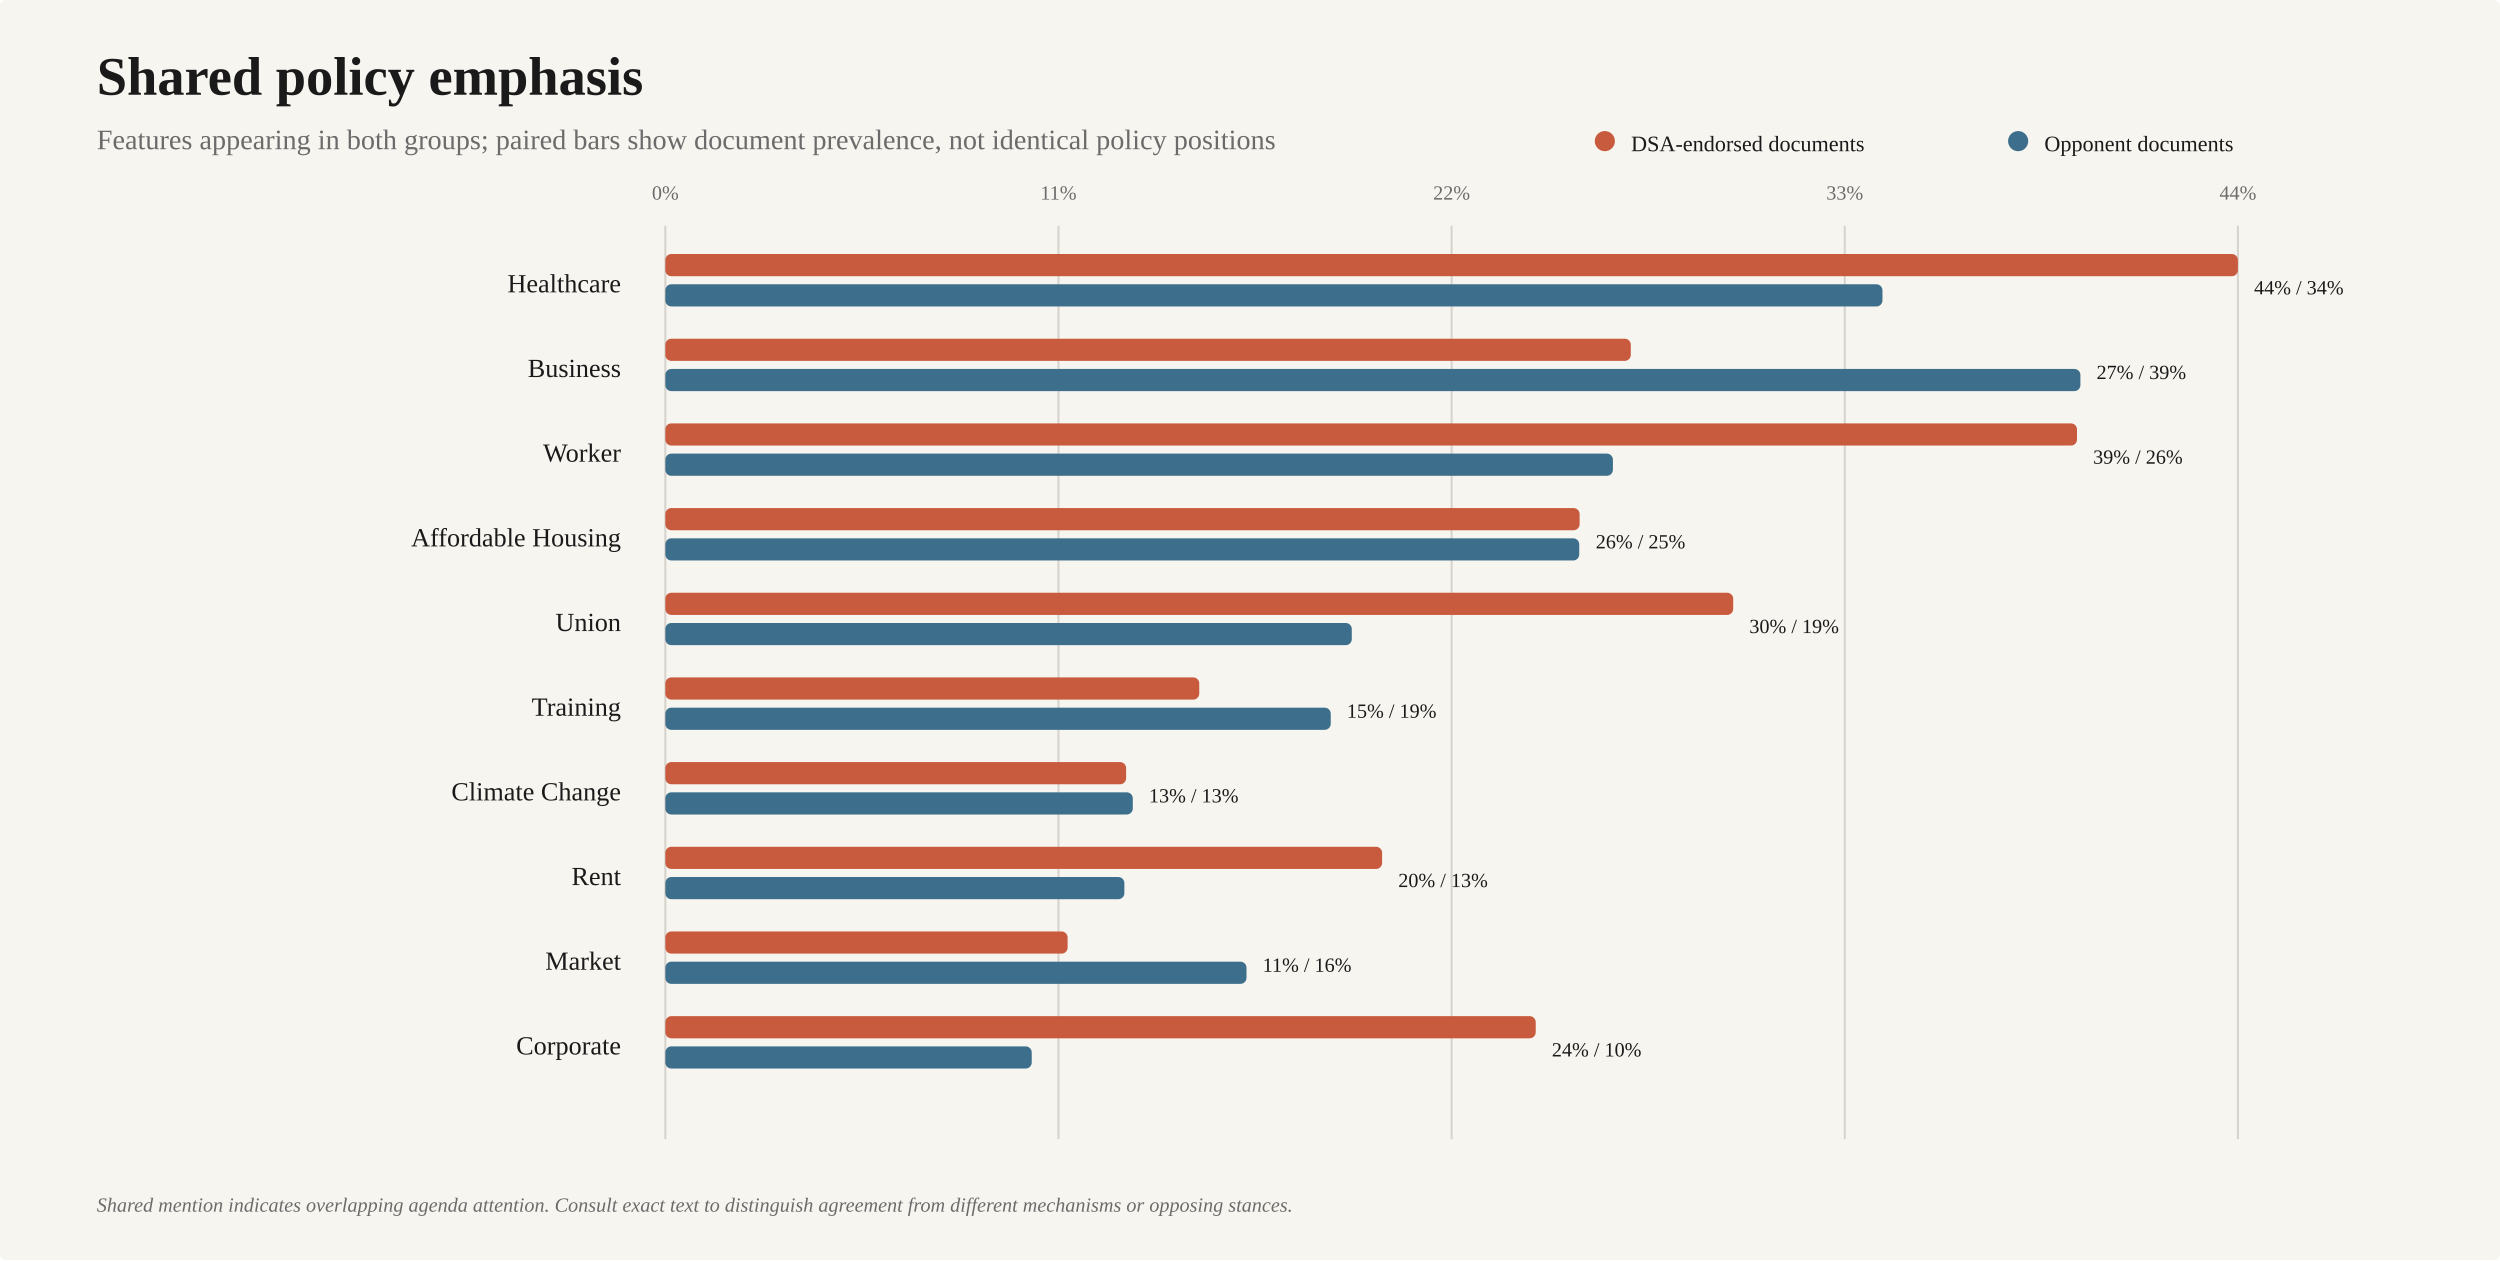
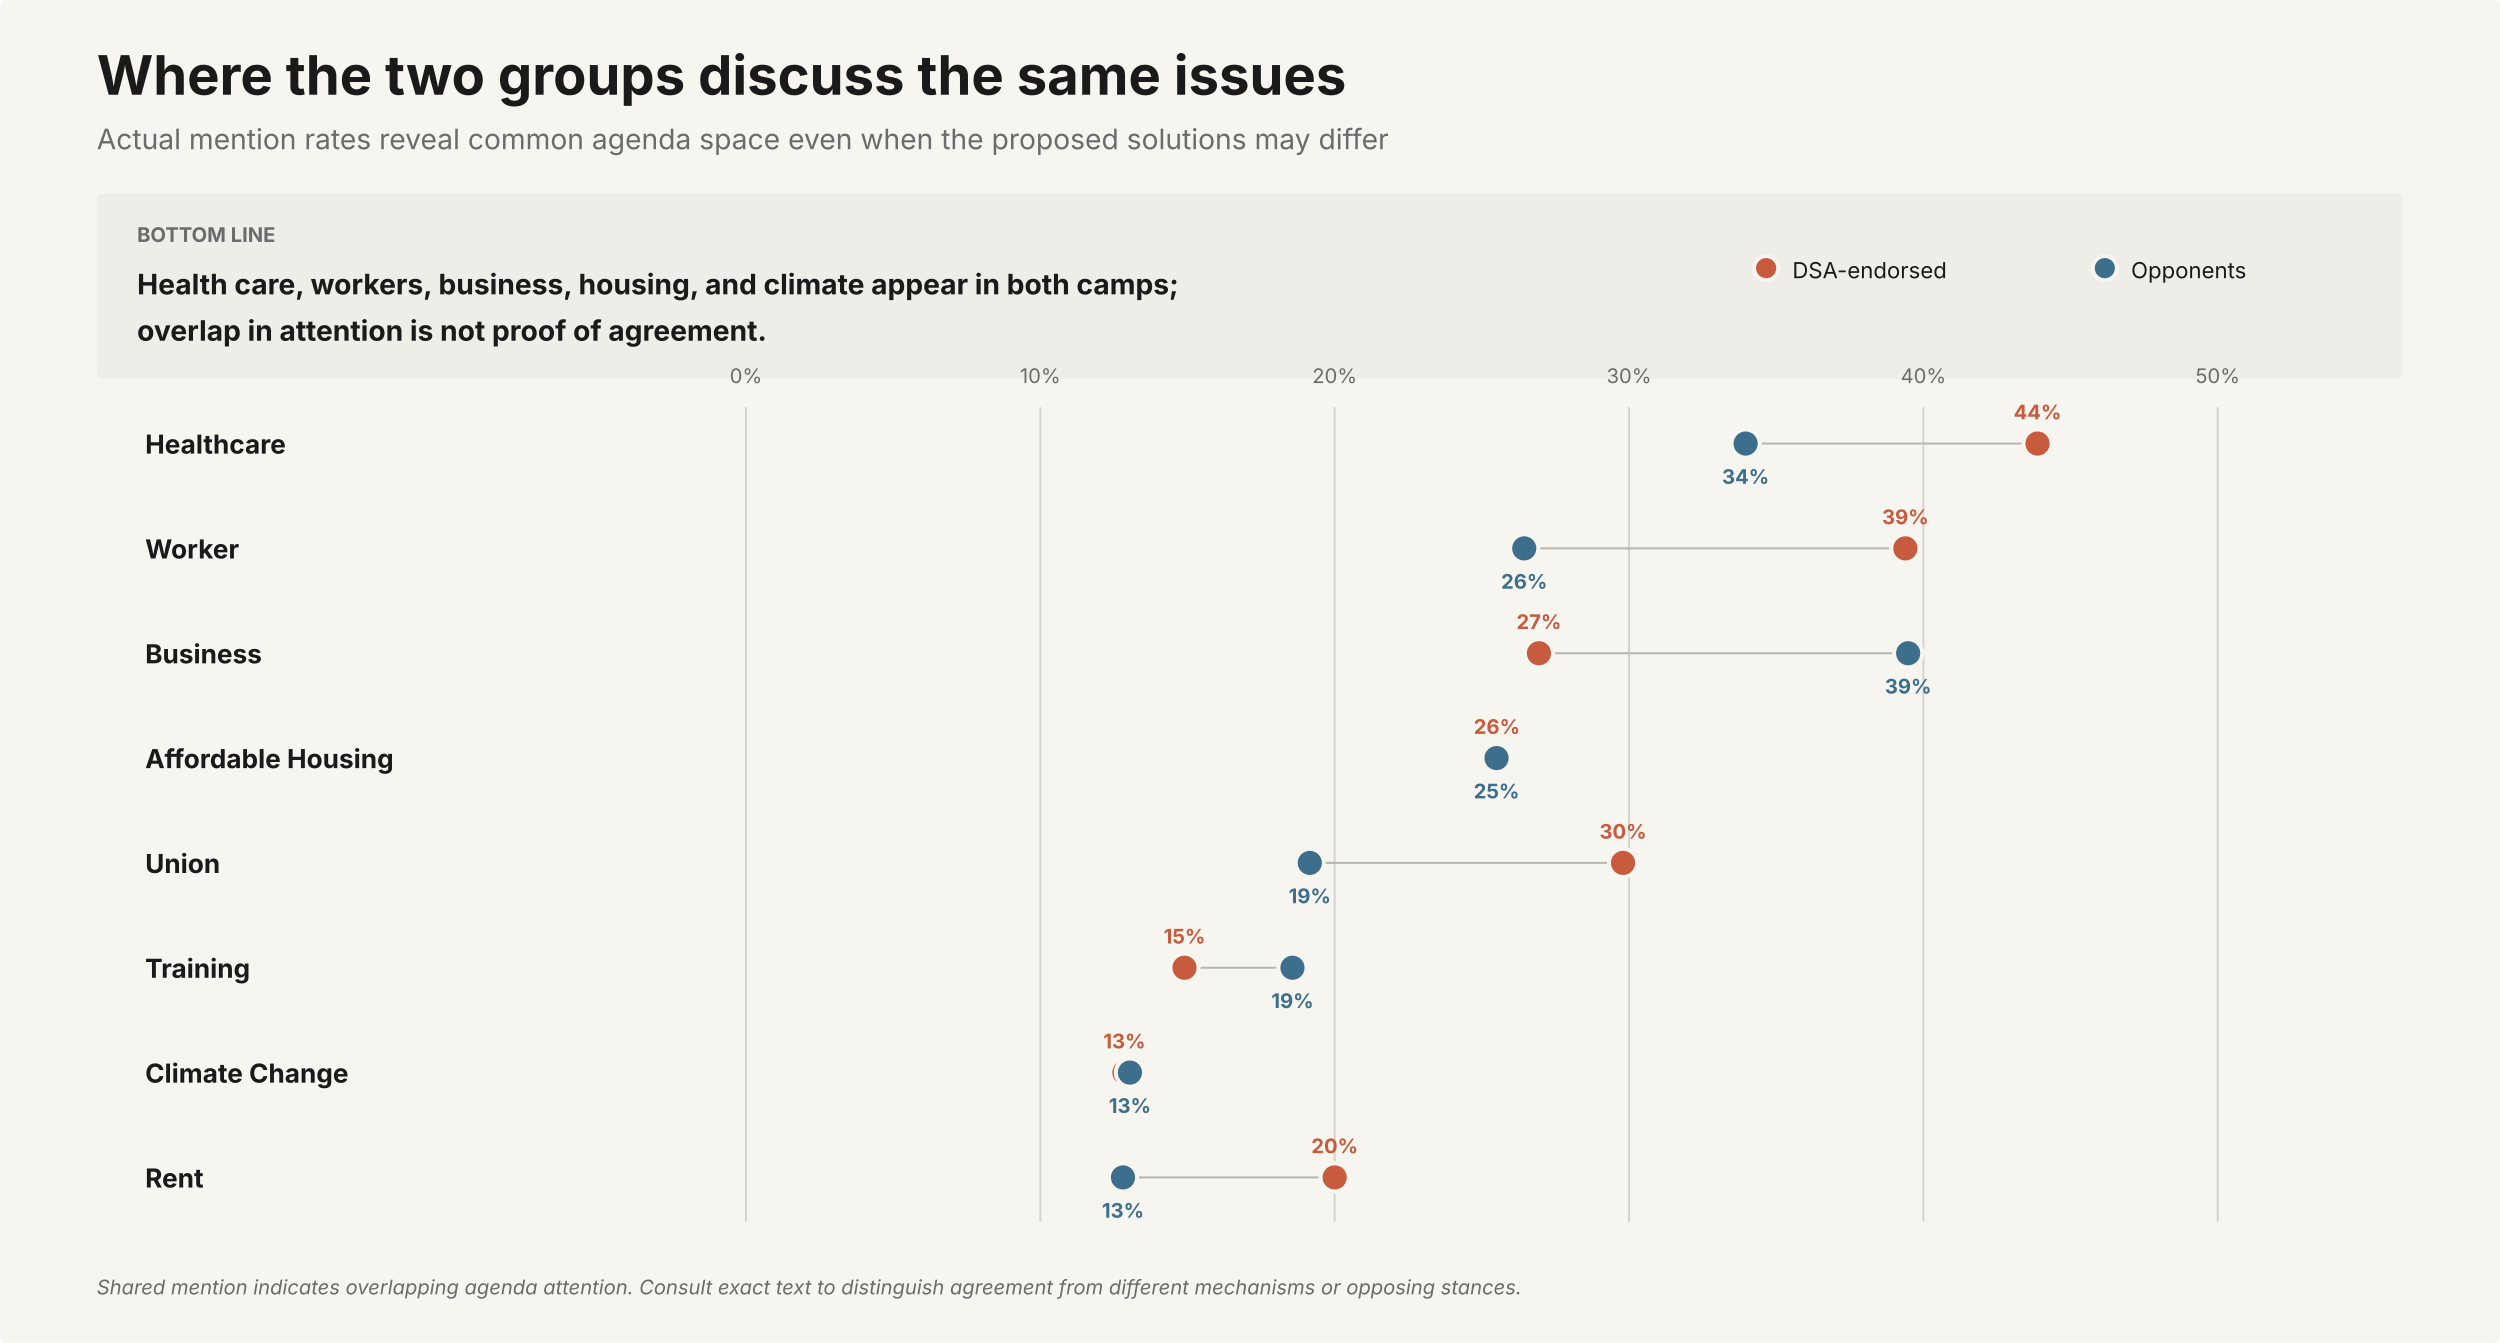
- <svg xmlns="http://www.w3.org/2000/svg" width="1240" height="625" viewBox="0 0 1240 625">
-   <rect x="0.00" y="0.00" width="1240.00" height="625.00" fill="#F7F5F0" rx="3" />
-   <text x="48" y="47" text-anchor="start" fill="#1A1A1A" font-family="Georgia, Times New Roman, serif" font-size="27px" font-weight="700" font-style="normal">Shared policy emphasis</text>
-   <text x="48" y="74" text-anchor="start" fill="#6B6B6B" font-family="Georgia, Times New Roman, serif" font-size="14px" font-weight="400" font-style="normal">Features appearing in both groups; paired bars show document prevalence, not identical policy positions</text>
-   <line x1="330.0" y1="112" x2="330.0" y2="565" stroke="#D6D3CC" stroke-width="1" />
-   <text x="330.0" y="99" text-anchor="middle" fill="#6B6B6B" font-family="Georgia, Times New Roman, serif" font-size="10px" font-weight="400" font-style="normal">0%</text>
-   <line x1="525.0" y1="112" x2="525.0" y2="565" stroke="#D6D3CC" stroke-width="1" />
-   <text x="525.0" y="99" text-anchor="middle" fill="#6B6B6B" font-family="Georgia, Times New Roman, serif" font-size="10px" font-weight="400" font-style="normal">11%</text>
-   <line x1="720.0" y1="112" x2="720.0" y2="565" stroke="#D6D3CC" stroke-width="1" />
-   <text x="720.0" y="99" text-anchor="middle" fill="#6B6B6B" font-family="Georgia, Times New Roman, serif" font-size="10px" font-weight="400" font-style="normal">22%</text>
-   <line x1="915.0" y1="112" x2="915.0" y2="565" stroke="#D6D3CC" stroke-width="1" />
-   <text x="915.0" y="99" text-anchor="middle" fill="#6B6B6B" font-family="Georgia, Times New Roman, serif" font-size="10px" font-weight="400" font-style="normal">33%</text>
-   <line x1="1110.0" y1="112" x2="1110.0" y2="565" stroke="#D6D3CC" stroke-width="1" />
-   <text x="1110.0" y="99" text-anchor="middle" fill="#6B6B6B" font-family="Georgia, Times New Roman, serif" font-size="10px" font-weight="400" font-style="normal">44%</text>
-   <text x="308" y="145" text-anchor="end" fill="#1A1A1A" font-family="Georgia, Times New Roman, serif" font-size="13px" font-weight="400" font-style="normal">Healthcare</text>
-   <rect x="330.00" y="126.00" width="780.00" height="11.00" fill="#C85A3D" rx="3" />
-   <rect x="330.00" y="141.00" width="603.70" height="11.00" fill="#3D6F8C" rx="3" />
-   <text x="1118.0" y="146" text-anchor="start" fill="#1A1A1A" font-family="Georgia, Times New Roman, serif" font-size="10px" font-weight="400" font-style="normal">44% / 34%</text>
-   <text x="308" y="187" text-anchor="end" fill="#1A1A1A" font-family="Georgia, Times New Roman, serif" font-size="13px" font-weight="400" font-style="normal">Business</text>
-   <rect x="330.00" y="168.00" width="478.88" height="11.00" fill="#C85A3D" rx="3" />
-   <rect x="330.00" y="183.00" width="701.88" height="11.00" fill="#3D6F8C" rx="3" />
-   <text x="1039.878" y="188" text-anchor="start" fill="#1A1A1A" font-family="Georgia, Times New Roman, serif" font-size="10px" font-weight="400" font-style="normal">27% / 39%</text>
-   <text x="308" y="229" text-anchor="end" fill="#1A1A1A" font-family="Georgia, Times New Roman, serif" font-size="13px" font-weight="400" font-style="normal">Worker</text>
-   <rect x="330.00" y="210.00" width="700.19" height="11.00" fill="#C85A3D" rx="3" />
-   <rect x="330.00" y="225.00" width="470.01" height="11.00" fill="#3D6F8C" rx="3" />
-   <text x="1038.186" y="230" text-anchor="start" fill="#1A1A1A" font-family="Georgia, Times New Roman, serif" font-size="10px" font-weight="400" font-style="normal">39% / 26%</text>
-   <text x="308" y="271" text-anchor="end" fill="#1A1A1A" font-family="Georgia, Times New Roman, serif" font-size="13px" font-weight="400" font-style="normal">Affordable Housing</text>
-   <rect x="330.00" y="252.00" width="453.49" height="11.00" fill="#C85A3D" rx="3" />
-   <rect x="330.00" y="267.00" width="453.30" height="11.00" fill="#3D6F8C" rx="3" />
-   <text x="791.488" y="272" text-anchor="start" fill="#1A1A1A" font-family="Georgia, Times New Roman, serif" font-size="10px" font-weight="400" font-style="normal">26% / 25%</text>
-   <text x="308" y="313" text-anchor="end" fill="#1A1A1A" font-family="Georgia, Times New Roman, serif" font-size="13px" font-weight="400" font-style="normal">Union</text>
-   <rect x="330.00" y="294.00" width="529.67" height="11.00" fill="#C85A3D" rx="3" />
-   <rect x="330.00" y="309.00" width="340.49" height="11.00" fill="#3D6F8C" rx="3" />
-   <text x="867.674" y="314" text-anchor="start" fill="#1A1A1A" font-family="Georgia, Times New Roman, serif" font-size="10px" font-weight="400" font-style="normal">30% / 19%</text>
-   <text x="308" y="355" text-anchor="end" fill="#1A1A1A" font-family="Georgia, Times New Roman, serif" font-size="13px" font-weight="400" font-style="normal">Training</text>
-   <rect x="330.00" y="336.00" width="264.84" height="11.00" fill="#C85A3D" rx="3" />
-   <rect x="330.00" y="351.00" width="330.05" height="11.00" fill="#3D6F8C" rx="3" />
-   <text x="668.05" y="356" text-anchor="start" fill="#1A1A1A" font-family="Georgia, Times New Roman, serif" font-size="10px" font-weight="400" font-style="normal">15% / 19%</text>
-   <text x="308" y="397" text-anchor="end" fill="#1A1A1A" font-family="Georgia, Times New Roman, serif" font-size="13px" font-weight="400" font-style="normal">Climate Change</text>
-   <rect x="330.00" y="378.00" width="228.56" height="11.00" fill="#C85A3D" rx="3" />
-   <rect x="330.00" y="393.00" width="231.87" height="11.00" fill="#3D6F8C" rx="3" />
-   <text x="569.871" y="398" text-anchor="start" fill="#1A1A1A" font-family="Georgia, Times New Roman, serif" font-size="10px" font-weight="400" font-style="normal">13% / 13%</text>
-   <text x="308" y="439" text-anchor="end" fill="#1A1A1A" font-family="Georgia, Times New Roman, serif" font-size="13px" font-weight="400" font-style="normal">Rent</text>
-   <rect x="330.00" y="420.00" width="355.53" height="11.00" fill="#C85A3D" rx="3" />
-   <rect x="330.00" y="435.00" width="227.69" height="11.00" fill="#3D6F8C" rx="3" />
-   <text x="693.534" y="440" text-anchor="start" fill="#1A1A1A" font-family="Georgia, Times New Roman, serif" font-size="10px" font-weight="400" font-style="normal">20% / 13%</text>
-   <text x="308" y="481" text-anchor="end" fill="#1A1A1A" font-family="Georgia, Times New Roman, serif" font-size="13px" font-weight="400" font-style="normal">Market</text>
-   <rect x="330.00" y="462.00" width="199.53" height="11.00" fill="#C85A3D" rx="3" />
-   <rect x="330.00" y="477.00" width="288.27" height="11.00" fill="#3D6F8C" rx="3" />
-   <text x="626.271" y="482" text-anchor="start" fill="#1A1A1A" font-family="Georgia, Times New Roman, serif" font-size="10px" font-weight="400" font-style="normal">11% / 16%</text>
-   <text x="308" y="523" text-anchor="end" fill="#1A1A1A" font-family="Georgia, Times New Roman, serif" font-size="13px" font-weight="400" font-style="normal">Corporate</text>
-   <rect x="330.00" y="504.00" width="431.72" height="11.00" fill="#C85A3D" rx="3" />
-   <rect x="330.00" y="519.00" width="181.74" height="11.00" fill="#3D6F8C" rx="3" />
-   <text x="769.72" y="524" text-anchor="start" fill="#1A1A1A" font-family="Georgia, Times New Roman, serif" font-size="10px" font-weight="400" font-style="normal">24% / 10%</text>
-   <circle cx="796.00" cy="70.00" r="6.00" fill="#C85A3D" stroke="#F7F5F0" stroke-width="2" />
-   <text x="809" y="75" text-anchor="start" fill="#1A1A1A" font-family="Georgia, Times New Roman, serif" font-size="11px" font-weight="400" font-style="normal">DSA-endorsed documents</text>
-   <circle cx="1001.00" cy="70.00" r="6.00" fill="#3D6F8C" stroke="#F7F5F0" stroke-width="2" />
-   <text x="1014" y="75" text-anchor="start" fill="#1A1A1A" font-family="Georgia, Times New Roman, serif" font-size="11px" font-weight="400" font-style="normal">Opponent documents</text>
-   <text x="48" y="601" text-anchor="start" fill="#6B6B6B" font-family="Georgia, Times New Roman, serif" font-size="10px" font-weight="400" font-style="italic">Shared mention indicates overlapping agenda attention. Consult exact text to distinguish agreement from different mechanisms or opposing stances.</text>
+ <svg xmlns="http://www.w3.org/2000/svg" width="1240" height="666" viewBox="0 0 1240 666">
+   <rect x="0.00" y="0.00" width="1240.00" height="666.00" fill="#F7F5F0" rx="3" />
+   <text x="48" y="47" text-anchor="start" fill="#1A1A1A" font-family="Inter, Arial, Helvetica, sans-serif" font-size="27px" font-weight="700" font-style="normal">Where the two groups discuss the same issues</text>
+   <text x="48" y="74" text-anchor="start" fill="#6B6B6B" font-family="Inter, Arial, Helvetica, sans-serif" font-size="14px" font-weight="400" font-style="normal">Actual mention rates reveal common agenda space even when the proposed solutions may differ</text>
+   <rect x="48.00" y="96.00" width="1144.00" height="92.00" fill="#EFEDE8" rx="3" />
+   <text x="68" y="120" text-anchor="start" fill="#6B6B6B" font-family="Inter, Arial, Helvetica, sans-serif" font-size="10px" font-weight="700" font-style="normal">BOTTOM LINE</text>
+   <text x="68" y="146" text-anchor="start" fill="#1A1A1A" font-family="Inter, Arial, Helvetica, sans-serif" font-size="14px" font-weight="700" font-style="normal">Health care, workers, business, housing, and climate appear in both camps;</text>
+   <text x="68" y="169" text-anchor="start" fill="#1A1A1A" font-family="Inter, Arial, Helvetica, sans-serif" font-size="14px" font-weight="700" font-style="normal">overlap in attention is not proof of agreement.</text>
+   <circle cx="876.00" cy="133.00" r="6.00" fill="#C85A3D" stroke="#F7F5F0" stroke-width="2" />
+   <text x="889" y="138" text-anchor="start" fill="#1A1A1A" font-family="Inter, Arial, Helvetica, sans-serif" font-size="11px" font-weight="400" font-style="normal">DSA-endorsed</text>
+   <circle cx="1044.00" cy="133.00" r="6.00" fill="#3D6F8C" stroke="#F7F5F0" stroke-width="2" />
+   <text x="1057" y="138" text-anchor="start" fill="#1A1A1A" font-family="Inter, Arial, Helvetica, sans-serif" font-size="11px" font-weight="400" font-style="normal">Opponents</text>
+   <line x1="370.0" y1="202" x2="370.0" y2="606" stroke="#D6D3CC" stroke-width="1" />
+   <text x="370.0" y="190" text-anchor="middle" fill="#6B6B6B" font-family="Inter, Arial, Helvetica, sans-serif" font-size="10px" font-weight="400" font-style="normal">0%</text>
+   <line x1="516.0" y1="202" x2="516.0" y2="606" stroke="#D6D3CC" stroke-width="1" />
+   <text x="516.0" y="190" text-anchor="middle" fill="#6B6B6B" font-family="Inter, Arial, Helvetica, sans-serif" font-size="10px" font-weight="400" font-style="normal">10%</text>
+   <line x1="662.0" y1="202" x2="662.0" y2="606" stroke="#D6D3CC" stroke-width="1" />
+   <text x="662.0" y="190" text-anchor="middle" fill="#6B6B6B" font-family="Inter, Arial, Helvetica, sans-serif" font-size="10px" font-weight="400" font-style="normal">20%</text>
+   <line x1="808.0" y1="202" x2="808.0" y2="606" stroke="#D6D3CC" stroke-width="1" />
+   <text x="808.0" y="190" text-anchor="middle" fill="#6B6B6B" font-family="Inter, Arial, Helvetica, sans-serif" font-size="10px" font-weight="400" font-style="normal">30%</text>
+   <line x1="954.0" y1="202" x2="954.0" y2="606" stroke="#D6D3CC" stroke-width="1" />
+   <text x="954.0" y="190" text-anchor="middle" fill="#6B6B6B" font-family="Inter, Arial, Helvetica, sans-serif" font-size="10px" font-weight="400" font-style="normal">40%</text>
+   <line x1="1100.0" y1="202" x2="1100.0" y2="606" stroke="#D6D3CC" stroke-width="1" />
+   <text x="1100.0" y="190" text-anchor="middle" fill="#6B6B6B" font-family="Inter, Arial, Helvetica, sans-serif" font-size="10px" font-weight="400" font-style="normal">50%</text>
+   <text x="72" y="225" text-anchor="start" fill="#1A1A1A" font-family="Inter, Arial, Helvetica, sans-serif" font-size="13px" font-weight="700" font-style="normal">Healthcare</text>
+   <line x1="1010.613" y1="220" x2="865.816" y2="220" stroke="#B8B6B0" stroke-width="1" />
+   <circle cx="1010.61" cy="220.00" r="7.00" fill="#C85A3D" stroke="#F7F5F0" stroke-width="2" />
+   <circle cx="865.82" cy="220.00" r="7.00" fill="#3D6F8C" stroke="#F7F5F0" stroke-width="2" />
+   <text x="1010.613" y="208" text-anchor="middle" fill="#C85A3D" font-family="Inter, Arial, Helvetica, sans-serif" font-size="10px" font-weight="700" font-style="normal">44%</text>
+   <text x="865.816" y="240" text-anchor="middle" fill="#3D6F8C" font-family="Inter, Arial, Helvetica, sans-serif" font-size="10px" font-weight="700" font-style="normal">34%</text>
+   <text x="72" y="277" text-anchor="start" fill="#1A1A1A" font-family="Inter, Arial, Helvetica, sans-serif" font-size="13px" font-weight="700" font-style="normal">Worker</text>
+   <line x1="945.062" y1="272" x2="756.017" y2="272" stroke="#B8B6B0" stroke-width="1" />
+   <circle cx="945.06" cy="272.00" r="7.00" fill="#C85A3D" stroke="#F7F5F0" stroke-width="2" />
+   <circle cx="756.02" cy="272.00" r="7.00" fill="#3D6F8C" stroke="#F7F5F0" stroke-width="2" />
+   <text x="945.062" y="260" text-anchor="middle" fill="#C85A3D" font-family="Inter, Arial, Helvetica, sans-serif" font-size="10px" font-weight="700" font-style="normal">39%</text>
+   <text x="756.017" y="292" text-anchor="middle" fill="#3D6F8C" font-family="Inter, Arial, Helvetica, sans-serif" font-size="10px" font-weight="700" font-style="normal">26%</text>
+   <text x="72" y="329" text-anchor="start" fill="#1A1A1A" font-family="Inter, Arial, Helvetica, sans-serif" font-size="13px" font-weight="700" font-style="normal">Business</text>
+   <line x1="763.306" y1="324" x2="946.452" y2="324" stroke="#B8B6B0" stroke-width="1" />
+   <circle cx="763.31" cy="324.00" r="7.00" fill="#C85A3D" stroke="#F7F5F0" stroke-width="2" />
+   <circle cx="946.45" cy="324.00" r="7.00" fill="#3D6F8C" stroke="#F7F5F0" stroke-width="2" />
+   <text x="763.306" y="312" text-anchor="middle" fill="#C85A3D" font-family="Inter, Arial, Helvetica, sans-serif" font-size="10px" font-weight="700" font-style="normal">27%</text>
+   <text x="946.452" y="344" text-anchor="middle" fill="#3D6F8C" font-family="Inter, Arial, Helvetica, sans-serif" font-size="10px" font-weight="700" font-style="normal">39%</text>
+   <text x="72" y="381" text-anchor="start" fill="#1A1A1A" font-family="Inter, Arial, Helvetica, sans-serif" font-size="13px" font-weight="700" font-style="normal">Affordable Housing</text>
+   <line x1="742.449" y1="376" x2="742.291" y2="376" stroke="#B8B6B0" stroke-width="1" />
+   <circle cx="742.45" cy="376.00" r="7.00" fill="#C85A3D" stroke="#F7F5F0" stroke-width="2" />
+   <circle cx="742.29" cy="376.00" r="7.00" fill="#3D6F8C" stroke="#F7F5F0" stroke-width="2" />
+   <text x="742.449" y="364" text-anchor="middle" fill="#C85A3D" font-family="Inter, Arial, Helvetica, sans-serif" font-size="10px" font-weight="700" font-style="normal">26%</text>
+   <text x="742.291" y="396" text-anchor="middle" fill="#3D6F8C" font-family="Inter, Arial, Helvetica, sans-serif" font-size="10px" font-weight="700" font-style="normal">25%</text>
+   <text x="72" y="433" text-anchor="start" fill="#1A1A1A" font-family="Inter, Arial, Helvetica, sans-serif" font-size="13px" font-weight="700" font-style="normal">Union</text>
+   <line x1="805.02" y1="428" x2="649.647" y2="428" stroke="#B8B6B0" stroke-width="1" />
+   <circle cx="805.02" cy="428.00" r="7.00" fill="#C85A3D" stroke="#F7F5F0" stroke-width="2" />
+   <circle cx="649.65" cy="428.00" r="7.00" fill="#3D6F8C" stroke="#F7F5F0" stroke-width="2" />
+   <text x="805.02" y="416" text-anchor="middle" fill="#C85A3D" font-family="Inter, Arial, Helvetica, sans-serif" font-size="10px" font-weight="700" font-style="normal">30%</text>
+   <text x="649.647" y="448" text-anchor="middle" fill="#3D6F8C" font-family="Inter, Arial, Helvetica, sans-serif" font-size="10px" font-weight="700" font-style="normal">19%</text>
+   <text x="72" y="485" text-anchor="start" fill="#1A1A1A" font-family="Inter, Arial, Helvetica, sans-serif" font-size="13px" font-weight="700" font-style="normal">Training</text>
+   <line x1="587.511" y1="480" x2="641.069" y2="480" stroke="#B8B6B0" stroke-width="1" />
+   <circle cx="587.51" cy="480.00" r="7.00" fill="#C85A3D" stroke="#F7F5F0" stroke-width="2" />
+   <circle cx="641.07" cy="480.00" r="7.00" fill="#3D6F8C" stroke="#F7F5F0" stroke-width="2" />
+   <text x="587.511" y="468" text-anchor="middle" fill="#C85A3D" font-family="Inter, Arial, Helvetica, sans-serif" font-size="10px" font-weight="700" font-style="normal">15%</text>
+   <text x="641.069" y="500" text-anchor="middle" fill="#3D6F8C" font-family="Inter, Arial, Helvetica, sans-serif" font-size="10px" font-weight="700" font-style="normal">19%</text>
+   <text x="72" y="537" text-anchor="start" fill="#1A1A1A" font-family="Inter, Arial, Helvetica, sans-serif" font-size="13px" font-weight="700" font-style="normal">Climate Change</text>
+   <line x1="557.714" y1="532" x2="560.435" y2="532" stroke="#B8B6B0" stroke-width="1" />
+   <circle cx="557.71" cy="532.00" r="7.00" fill="#C85A3D" stroke="#F7F5F0" stroke-width="2" />
+   <circle cx="560.44" cy="532.00" r="7.00" fill="#3D6F8C" stroke="#F7F5F0" stroke-width="2" />
+   <text x="557.714" y="520" text-anchor="middle" fill="#C85A3D" font-family="Inter, Arial, Helvetica, sans-serif" font-size="10px" font-weight="700" font-style="normal">13%</text>
+   <text x="560.435" y="552" text-anchor="middle" fill="#3D6F8C" font-family="Inter, Arial, Helvetica, sans-serif" font-size="10px" font-weight="700" font-style="normal">13%</text>
+   <text x="72" y="589" text-anchor="start" fill="#1A1A1A" font-family="Inter, Arial, Helvetica, sans-serif" font-size="13px" font-weight="700" font-style="normal">Rent</text>
+   <line x1="662.0" y1="584" x2="557.004" y2="584" stroke="#B8B6B0" stroke-width="1" />
+   <circle cx="662.00" cy="584.00" r="7.00" fill="#C85A3D" stroke="#F7F5F0" stroke-width="2" />
+   <circle cx="557.00" cy="584.00" r="7.00" fill="#3D6F8C" stroke="#F7F5F0" stroke-width="2" />
+   <text x="662.0" y="572" text-anchor="middle" fill="#C85A3D" font-family="Inter, Arial, Helvetica, sans-serif" font-size="10px" font-weight="700" font-style="normal">20%</text>
+   <text x="557.004" y="604" text-anchor="middle" fill="#3D6F8C" font-family="Inter, Arial, Helvetica, sans-serif" font-size="10px" font-weight="700" font-style="normal">13%</text>
+   <text x="48" y="642" text-anchor="start" fill="#6B6B6B" font-family="Inter, Arial, Helvetica, sans-serif" font-size="10px" font-weight="400" font-style="italic">Shared mention indicates overlapping agenda attention. Consult exact text to distinguish agreement from different mechanisms or opposing stances.</text>
</svg>
